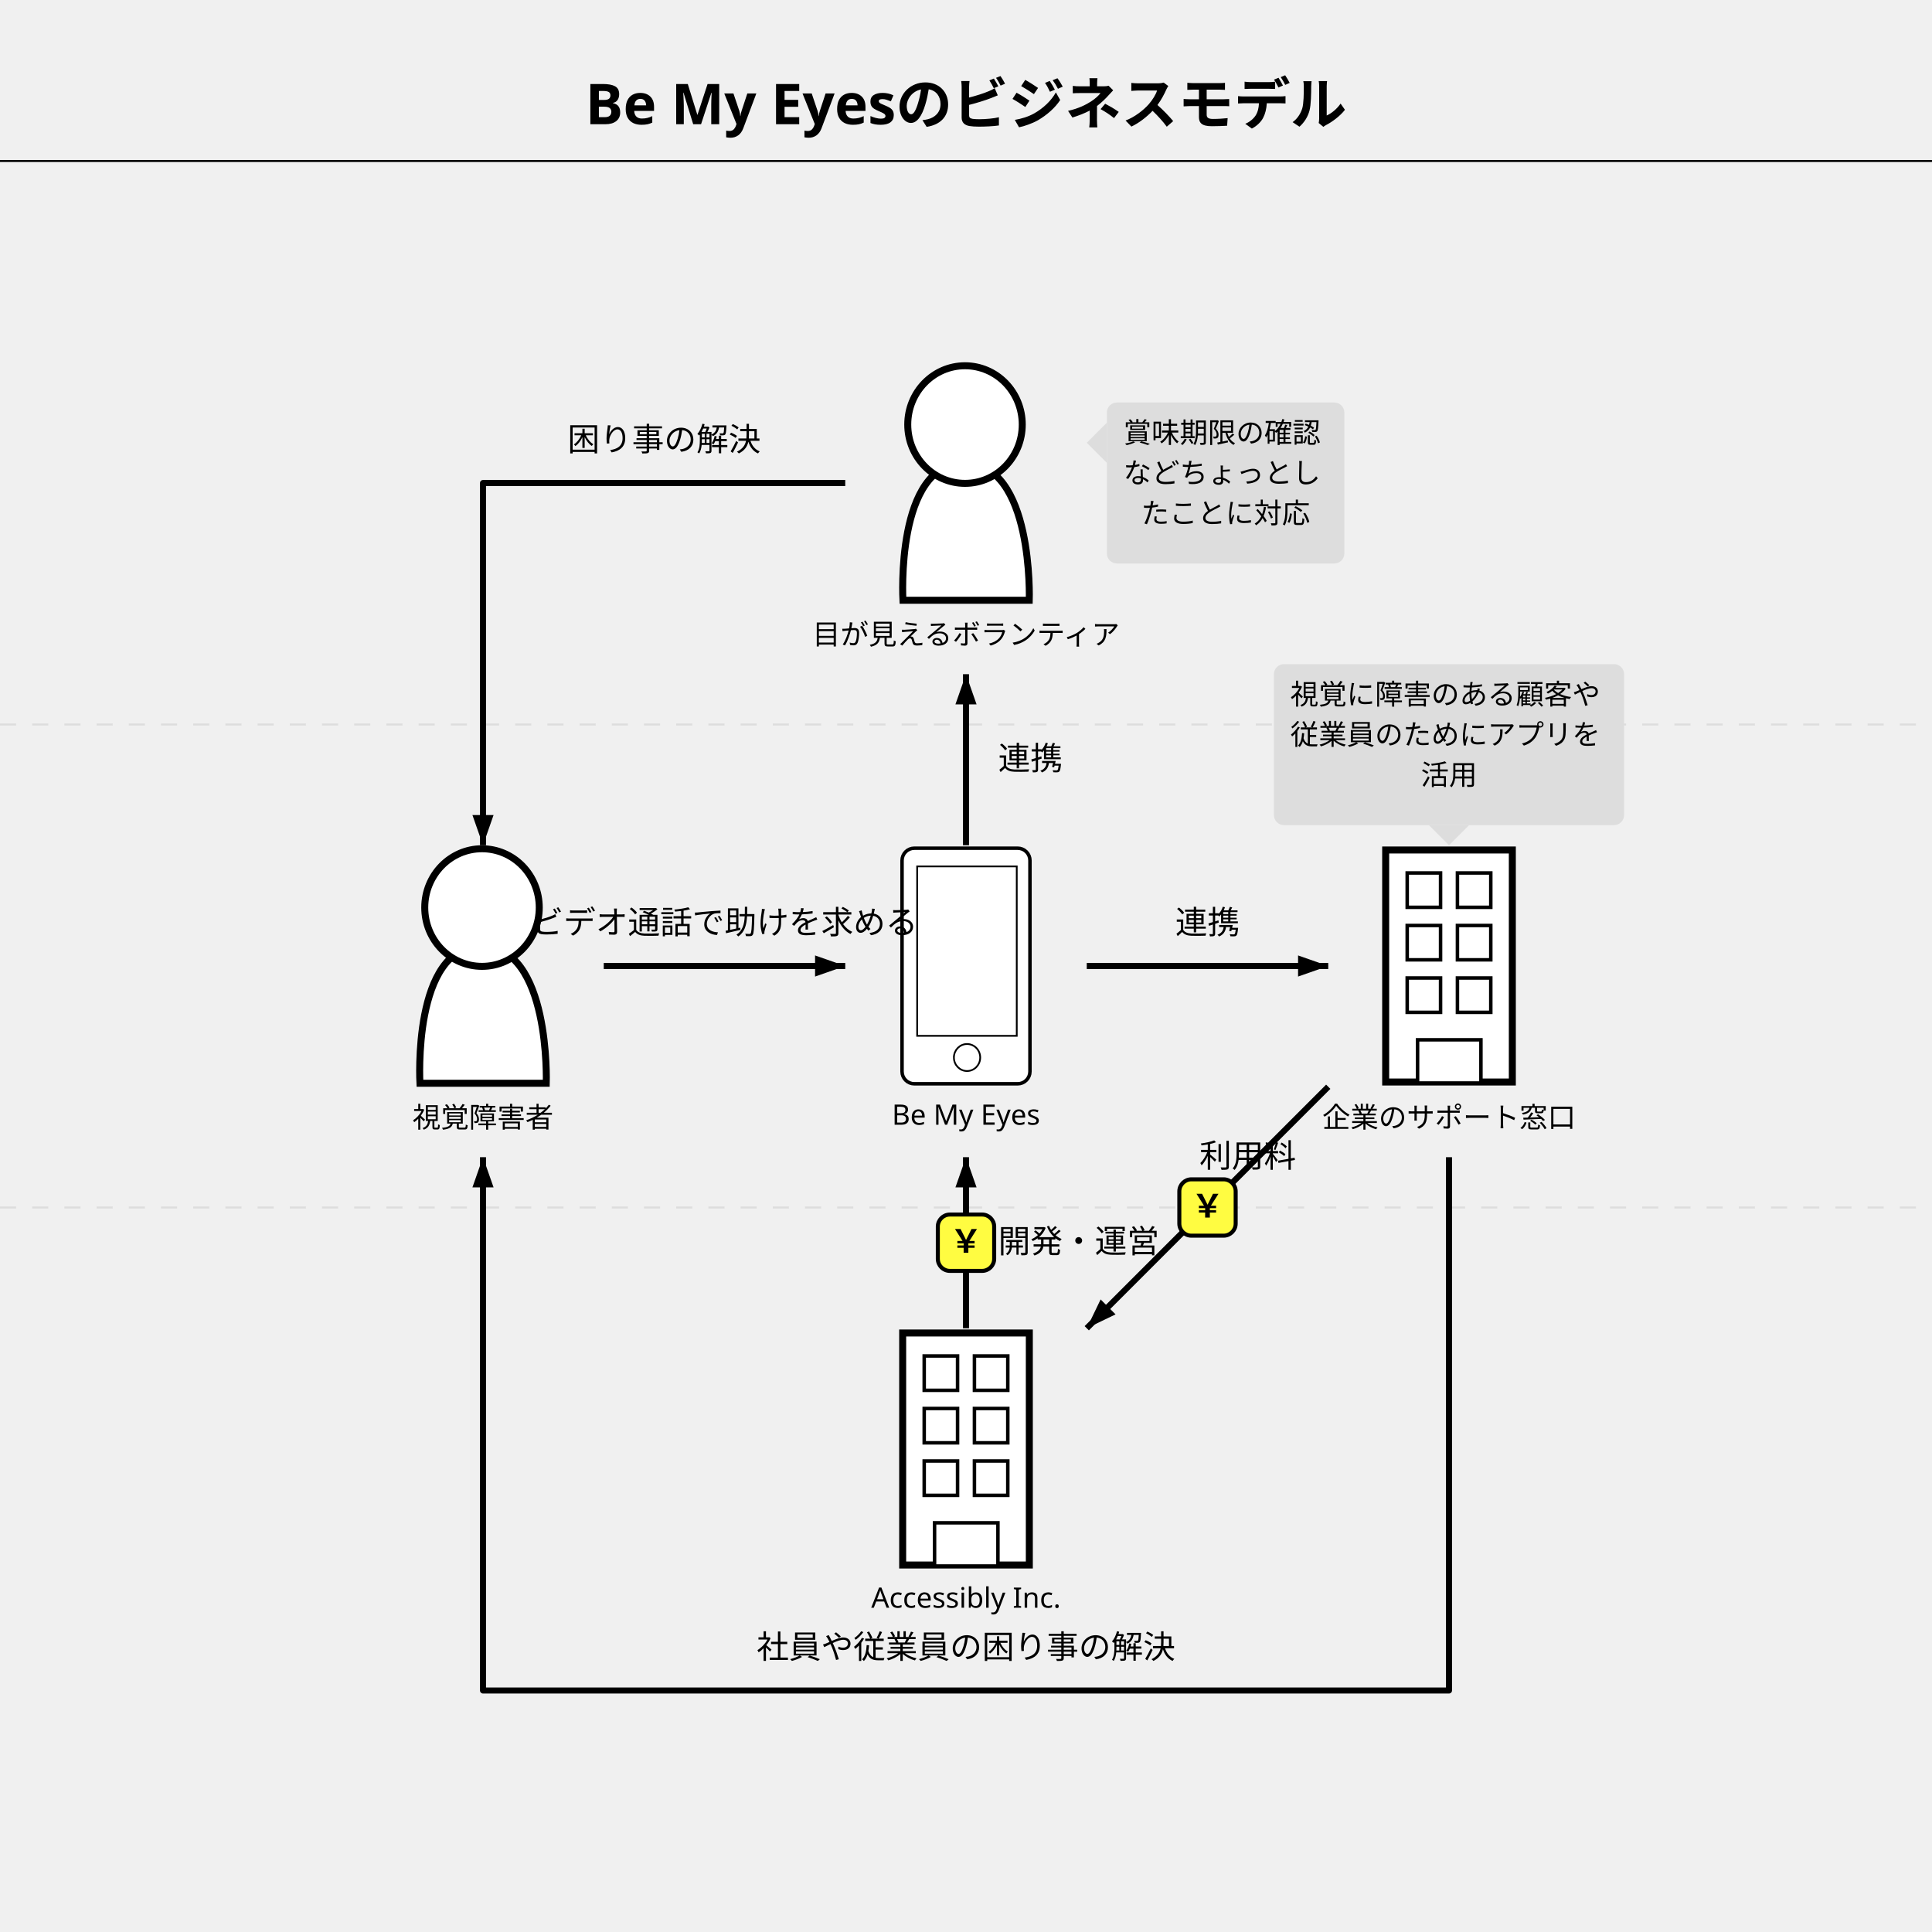
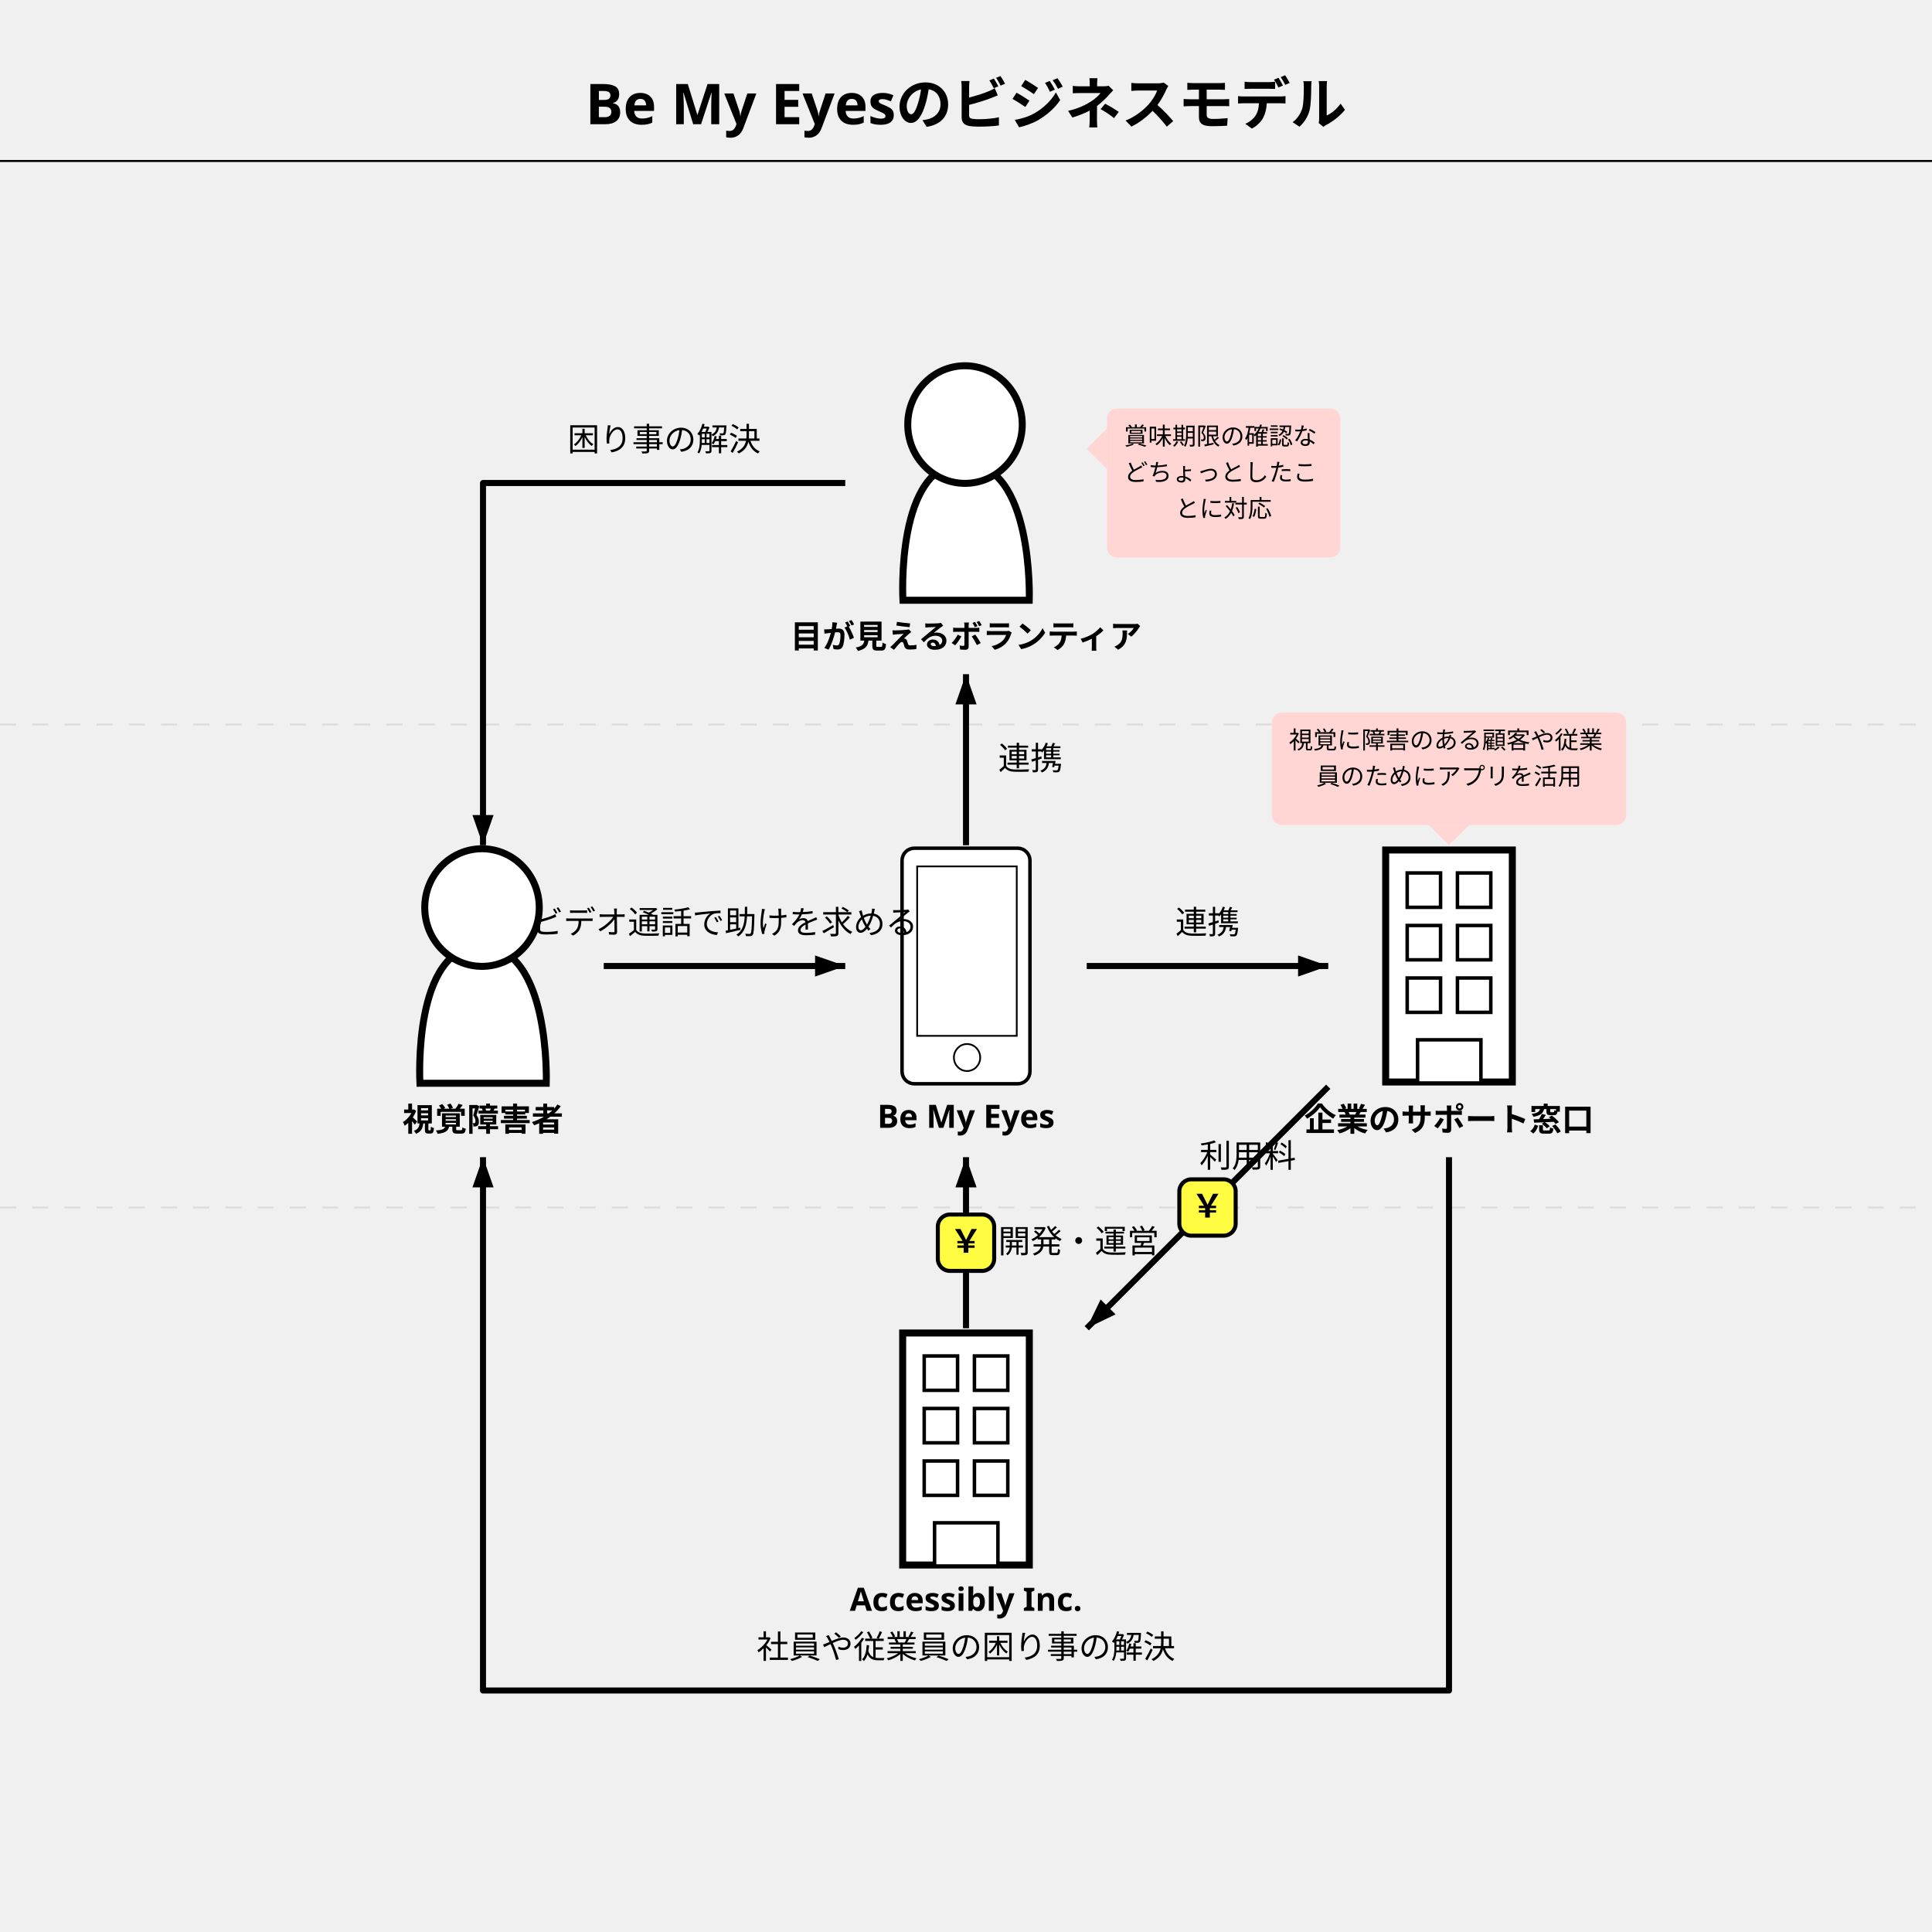
<svg xmlns="http://www.w3.org/2000/svg" version="1.1" viewBox="0.0 0.0 960.0 960.0" width="960" height="960">
  <text x="480.0" y="40" font-size="28" font-family="sans-serif" font-weight="bold" fill="#000000" text-anchor="middle" dominant-baseline="hanging">Be My Eyesのビジネスモデル</text>
  <line x1="0" y1="80" x2="960.0" y2="80" stroke="#000000" stroke-width="1" />
  <defs>
    <marker id="marker_object" markerWidth="5" markerHeight="3.5" refX="5" refY="1.75" orient="auto" markerUnits="strokeWidth">
      <path d="M 0,0 L 5,1.75 L 0,3.5 Z" fill="#000000" />
    </marker>
    <marker id="marker_money" markerWidth="5" markerHeight="3.5" refX="5" refY="1.75" orient="auto" markerUnits="strokeWidth">
      <path d="M 0,0 L 5,1.75 L 0,3.5 Z" fill="#000000" />
    </marker>
    <marker id="marker_information" markerWidth="5" markerHeight="3.5" refX="5" refY="1.75" orient="auto" markerUnits="strokeWidth">
      <path d="M 0,0 L 5,1.75 L 0,3.5 Z" fill="#000000" />
    </marker>
    <marker id="marker_other" markerWidth="5" markerHeight="3.5" refX="5" refY="1.75" orient="auto" markerUnits="strokeWidth">
      <path d="M 0,0 L 5,1.75 L 0,3.5 Z" fill="#000000" />
    </marker>
  </defs>
  <g id="grid_lines">
    <line x1="0" y1="360.0" x2="960.0" y2="360.0" stroke="#dddddd" stroke-width="1" stroke-dasharray="8,8" />
    <line x1="0" y1="600.0" x2="960.0" y2="600.0" stroke="#dddddd" stroke-width="1" stroke-dasharray="8,8" />
  </g>
  <g id="entities">
    <g id="entity_0" data-bizgram-object="entity" data-bizgram-type="user" data-bizgram-name="視覚障害者" data-bizgram-position="3">
      <g transform="translate(180.0, 420.0)">
        <g transform="translate(26.79084, 0.0)">
          <g transform="scale(3.282149, 3.282149)">
            <g transform="translate(-94.88189,-130.2193)">
              <g id="g1824">
                <path style="fill:none;stroke:none;stroke-width:0.998;stroke-linecap:round;stroke-linejoin:round" d="M 94.916,148.5 V 130.478 H 105 115.084 V 148.5 166.522 H 105 94.916 Z" id="path1111" />
                <g id="g1700" transform="translate(73.28155,-29.02709)">
                  <path fill="#ffffff" d="m 22.17,195.279 h 19.128 c 0,0 0.679,-20.77 -9.815,-20.77 -10.494,0 -9.313,20.77 -9.313,20.77 z" fill-rule="evenodd" id="path87" style="fill:none;stroke-width:0.265" />
                  <path stroke="#000000" stroke-width="1.058" stroke-miterlimit="400" stroke-linecap="butt" d="m 22.17,195.279 h 19.128 c 0,0 0.679,-20.77 -9.815,-20.77 -10.494,0 -9.313,20.77 -9.313,20.77 z" fill-rule="evenodd" id="path89" style="fill:#ffffff" />
                  <path fill="#ffffff" d="m 22.9,168.679 c 0,-4.917 3.881,-8.903 8.668,-8.903 2.299,0 4.504,0.938 6.129,2.608 1.626,1.67 2.539,3.934 2.539,6.295 0,4.917 -3.881,8.903 -8.668,8.903 -4.787,0 -8.668,-3.986 -8.668,-8.903 z" fill-rule="evenodd" id="path91" style="fill:none;stroke-width:0.265" />
                  <path stroke="#000000" stroke-width="1.058" stroke-miterlimit="400" stroke-linecap="butt" d="m 22.9,168.679 c 0,-4.917 3.881,-8.903 8.668,-8.903 2.299,0 4.504,0.938 6.129,2.608 1.626,1.67 2.539,3.934 2.539,6.295 0,4.917 -3.881,8.903 -8.668,8.903 -4.787,0 -8.668,-3.986 -8.668,-8.903 z" fill-rule="evenodd" id="path93" style="fill:#ffffff" />
                </g>
              </g>
            </g>
          </g>
        </g>
      </g>
-       <text x="240.0" y="548.0" font-size="14" font-family="sans-serif" text-anchor="middle" dominant-baseline="text-before-edge" fill="#000000">
+       <text x="240.0" y="548.0" font-size="16" font-family="sans-serif" font-weight="bold" text-anchor="middle" dominant-baseline="text-before-edge" fill="#000000">
        <tspan x="240.0" dy="0">視覚障害者</tspan>
      </text>
    </g>
    <g id="entity_1" data-bizgram-object="entity" data-bizgram-type="user" data-bizgram-name="目が見えるボランティア" data-bizgram-position="1">
      <g transform="translate(420.0, 180.0)">
        <g transform="translate(26.79084, 0.0)">
          <g transform="scale(3.282149, 3.282149)">
            <g transform="translate(-94.88189,-130.2193)">
              <g id="g1824">
                <path style="fill:none;stroke:none;stroke-width:0.998;stroke-linecap:round;stroke-linejoin:round" d="M 94.916,148.5 V 130.478 H 105 115.084 V 148.5 166.522 H 105 94.916 Z" id="path1111" />
                <g id="g1700" transform="translate(73.28155,-29.02709)">
                  <path fill="#ffffff" d="m 22.17,195.279 h 19.128 c 0,0 0.679,-20.77 -9.815,-20.77 -10.494,0 -9.313,20.77 -9.313,20.77 z" fill-rule="evenodd" id="path87" style="fill:none;stroke-width:0.265" />
                  <path stroke="#000000" stroke-width="1.058" stroke-miterlimit="400" stroke-linecap="butt" d="m 22.17,195.279 h 19.128 c 0,0 0.679,-20.77 -9.815,-20.77 -10.494,0 -9.313,20.77 -9.313,20.77 z" fill-rule="evenodd" id="path89" style="fill:#ffffff" />
                  <path fill="#ffffff" d="m 22.9,168.679 c 0,-4.917 3.881,-8.903 8.668,-8.903 2.299,0 4.504,0.938 6.129,2.608 1.626,1.67 2.539,3.934 2.539,6.295 0,4.917 -3.881,8.903 -8.668,8.903 -4.787,0 -8.668,-3.986 -8.668,-8.903 z" fill-rule="evenodd" id="path91" style="fill:none;stroke-width:0.265" />
                  <path stroke="#000000" stroke-width="1.058" stroke-miterlimit="400" stroke-linecap="butt" d="m 22.9,168.679 c 0,-4.917 3.881,-8.903 8.668,-8.903 2.299,0 4.504,0.938 6.129,2.608 1.626,1.67 2.539,3.934 2.539,6.295 0,4.917 -3.881,8.903 -8.668,8.903 -4.787,0 -8.668,-3.986 -8.668,-8.903 z" fill-rule="evenodd" id="path93" style="fill:#ffffff" />
                </g>
              </g>
            </g>
          </g>
        </g>
      </g>
-       <text x="480.0" y="308.0" font-size="14" font-family="sans-serif" text-anchor="middle" dominant-baseline="text-before-edge" fill="#000000">
+       <text x="480.0" y="308.0" font-size="16" font-family="sans-serif" font-weight="bold" text-anchor="middle" dominant-baseline="text-before-edge" fill="#000000">
        <tspan x="480.0" dy="0">目が見えるボランティア</tspan>
      </text>
    </g>
    <g id="entity_3" data-bizgram-object="entity" data-bizgram-type="smartphone" data-bizgram-name="Be My Eyes" data-bizgram-position="4">
      <g transform="translate(420.0, 420.0)">
        <g transform="translate(26.79084, 0.0)">
          <g transform="scale(3.282149, 3.282149)">
            <g transform="translate(-94.88189,-130.2193)">
              <path style="fill:none;stroke:none;stroke-width:0.998;stroke-linecap:round;stroke-linejoin:round" d="M 94.916,148.5 V 130.478 H 105 115.084 V 148.5 166.522 H 105 94.916 Z" id="path1111" />
              <g id="g27996" transform="translate(30.76236,-5.908436)">
                <path stroke="#000000" stroke-width="1.058" stroke-miterlimit="400" stroke-linecap="butt" d="m 64.821,138.434 c 0,-0.881 0.714,-1.595 1.595,-1.595 h 15.645 c 0.423,0 0.829,0.168 1.128,0.467 0.299,0.299 0.467,0.705 0.467,1.128 v 31.948 c 0,0.881 -0.714,1.595 -1.595,1.595 H 66.415 c -0.881,0 -1.595,-0.714 -1.595,-1.595 z" fill-rule="evenodd" id="path97" />
                <path fill="#ffffff" d="m 64.821,138.434 c 0,-0.881 0.714,-1.595 1.595,-1.595 h 15.645 c 0.423,0 0.829,0.168 1.128,0.467 0.299,0.299 0.467,0.705 0.467,1.128 v 31.948 c 0,0.881 -0.714,1.595 -1.595,1.595 H 66.415 c -0.881,0 -1.595,-0.714 -1.595,-1.595 z" fill-rule="evenodd" id="path95" style="stroke-width:0.265" />
                <path stroke="#000000" stroke-width="0.529" stroke-miterlimit="400" stroke-linecap="butt" d="m 66.976,139.462 h 14.812 v 25.387 H 66.976 Z" fill-rule="evenodd" id="path101" />
                <path fill="#ffffff" d="m 66.976,139.462 h 14.812 v 25.387 H 66.976 Z" fill-rule="evenodd" id="path99" style="stroke-width:0.265" />
                <path stroke="#000000" stroke-width="0.529" stroke-miterlimit="400" stroke-linecap="butt" d="m 72.539,168.264 c 0,-1.056 0.832,-1.912 1.859,-1.912 0.493,0 0.966,0.201 1.314,0.56 0.349,0.359 0.544,0.845 0.544,1.352 0,1.056 -0.832,1.912 -1.859,1.912 -1.027,0 -1.859,-0.856 -1.859,-1.912 z" fill-rule="evenodd" id="path105" />
                <path fill="#ffffff" d="m 72.539,168.264 c 0,-1.056 0.832,-1.912 1.859,-1.912 0.493,0 0.966,0.201 1.314,0.56 0.349,0.359 0.544,0.845 0.544,1.352 0,1.056 -0.832,1.912 -1.859,1.912 -1.027,0 -1.859,-0.856 -1.859,-1.912 z" fill-rule="evenodd" id="path103" style="stroke-width:0.265" />
              </g>
            </g>
          </g>
        </g>
      </g>
-       <text x="480.0" y="548.0" font-size="14" font-family="sans-serif" text-anchor="middle" dominant-baseline="text-before-edge" fill="#000000">
+       <text x="480.0" y="548.0" font-size="16" font-family="sans-serif" font-weight="bold" text-anchor="middle" dominant-baseline="text-before-edge" fill="#000000">
        <tspan x="480.0" dy="0">Be My Eyes</tspan>
      </text>
    </g>
    <g id="entity_4" data-bizgram-object="entity" data-bizgram-type="company" data-bizgram-name="企業のサポート窓口" data-bizgram-position="5">
      <g transform="translate(660.0, 420.0)">
        <g transform="translate(26.79084, 0.0)">
          <g transform="scale(3.282149, 3.282149)">
            <g transform="translate(-94.88189,-130.2193)">
              <path style="fill:none;stroke:none;stroke-width:0.998;stroke-linecap:round;stroke-linejoin:round" d="M 94.916,148.5 V 130.478 H 105 115.084 V 148.5 166.522 H 105 94.916 Z" id="path1111" />
              <g id="g2207" transform="translate(88.33292,-53.07004)">
                <path fill="#ffffff" d="M 7.08,184.008 H 26.255 v 35.125 H 7.08 Z" fill-rule="evenodd" id="path413" style="fill:#ffffff;stroke:#000000;stroke-width:0.265" />
                <path stroke="#000000" stroke-width="1.058" stroke-miterlimit="400" stroke-linecap="butt" d="M 7.08,184.008 H 26.255 v 35.125 H 7.08 Z" fill-rule="evenodd" id="path415" style="fill:#ffffff;stroke:#000000" />
                <path fill="#ffffff" d="m 10.339,187.485 h 5.05 v 5.2 h -5.05 z" fill-rule="evenodd" id="path417" style="fill:#ffffff;stroke:#000000;stroke-width:0.265" />
                <path stroke="#000000" stroke-width="0.529" stroke-miterlimit="400" stroke-linecap="butt" d="m 10.339,187.485 h 5.05 v 5.2 h -5.05 z" fill-rule="evenodd" id="path419" style="fill:#ffffff;stroke:#000000" />
                <path fill="#ffffff" d="m 17.944,187.485 h 5.05 v 5.2 h -5.05 z" fill-rule="evenodd" id="path421" style="fill:#ffffff;stroke:#000000;stroke-width:0.265" />
                <path stroke="#000000" stroke-width="0.529" stroke-miterlimit="400" stroke-linecap="butt" d="m 17.944,187.485 h 5.05 v 5.2 h -5.05 z" fill-rule="evenodd" id="path423" style="fill:#ffffff;stroke:#000000" />
                <path fill="#ffffff" d="m 10.339,195.435 h 5.05 v 5.2 h -5.05 z" fill-rule="evenodd" id="path425" style="fill:#ffffff;stroke:#000000;stroke-width:0.265" />
                <path stroke="#000000" stroke-width="0.529" stroke-miterlimit="400" stroke-linecap="butt" d="m 10.339,195.435 h 5.05 v 5.2 h -5.05 z" fill-rule="evenodd" id="path427" style="fill:#ffffff;stroke:#000000" />
                <path fill="#ffffff" d="m 17.944,195.435 h 5.05 v 5.2 h -5.05 z" fill-rule="evenodd" id="path429" style="fill:#ffffff;stroke:#000000;stroke-width:0.265" />
                <path stroke="#000000" stroke-width="0.529" stroke-miterlimit="400" stroke-linecap="butt" d="m 17.944,195.435 h 5.05 v 5.2 h -5.05 z" fill-rule="evenodd" id="path431" style="fill:#ffffff;stroke:#000000" />
                <path fill="#ffffff" d="m 10.339,203.386 h 5.05 v 5.2 h -5.05 z" fill-rule="evenodd" id="path433" style="fill:#ffffff;stroke:#000000;stroke-width:0.265" />
                <path stroke="#000000" stroke-width="0.529" stroke-miterlimit="400" stroke-linecap="butt" d="m 10.339,203.386 h 5.05 v 5.2 h -5.05 z" fill-rule="evenodd" id="path435" style="fill:#ffffff;stroke:#000000" />
                <path fill="#ffffff" d="m 17.944,203.386 h 5.05 v 5.2 h -5.05 z" fill-rule="evenodd" id="path437" style="fill:#ffffff;stroke:#000000;stroke-width:0.265" />
                <path stroke="#000000" stroke-width="0.529" stroke-miterlimit="400" stroke-linecap="butt" d="m 17.944,203.386 h 5.05 v 5.2 h -5.05 z" fill-rule="evenodd" id="path439" style="fill:#ffffff;stroke:#000000" />
                <path fill="#000000" fill-opacity="0" d="M 11.908,212.744 H 21.5 v 6.542 h -9.592 z" fill-rule="evenodd" id="path441" style="fill:#ffffff;stroke:#000000;stroke-width:0.265" />
                <path stroke="#000000" stroke-width="0.529" stroke-miterlimit="400" stroke-linecap="butt" d="M 11.908,212.744 H 21.5 v 6.542 h -9.592 z" fill-rule="evenodd" id="path443" style="fill:#ffffff;stroke:#000000" />
              </g>
            </g>
          </g>
        </g>
      </g>
-       <text x="720.0" y="548.0" font-size="14" font-family="sans-serif" text-anchor="middle" dominant-baseline="text-before-edge" fill="#000000">
+       <text x="720.0" y="548.0" font-size="16" font-family="sans-serif" font-weight="bold" text-anchor="middle" dominant-baseline="text-before-edge" fill="#000000">
        <tspan x="720.0" dy="0">企業のサポート窓口</tspan>
      </text>
    </g>
    <g id="entity_6" data-bizgram-object="entity" data-bizgram-type="company" data-bizgram-name="Accessibly Inc." data-bizgram-position="7">
      <g transform="translate(420.0, 660.0)">
        <g transform="translate(26.79084, 0.0)">
          <g transform="scale(3.282149, 3.282149)">
            <g transform="translate(-94.88189,-130.2193)">
              <path style="fill:none;stroke:none;stroke-width:0.998;stroke-linecap:round;stroke-linejoin:round" d="M 94.916,148.5 V 130.478 H 105 115.084 V 148.5 166.522 H 105 94.916 Z" id="path1111" />
              <g id="g2207" transform="translate(88.33292,-53.07004)">
                <path fill="#ffffff" d="M 7.08,184.008 H 26.255 v 35.125 H 7.08 Z" fill-rule="evenodd" id="path413" style="fill:#ffffff;stroke:#000000;stroke-width:0.265" />
                <path stroke="#000000" stroke-width="1.058" stroke-miterlimit="400" stroke-linecap="butt" d="M 7.08,184.008 H 26.255 v 35.125 H 7.08 Z" fill-rule="evenodd" id="path415" style="fill:#ffffff;stroke:#000000" />
                <path fill="#ffffff" d="m 10.339,187.485 h 5.05 v 5.2 h -5.05 z" fill-rule="evenodd" id="path417" style="fill:#ffffff;stroke:#000000;stroke-width:0.265" />
                <path stroke="#000000" stroke-width="0.529" stroke-miterlimit="400" stroke-linecap="butt" d="m 10.339,187.485 h 5.05 v 5.2 h -5.05 z" fill-rule="evenodd" id="path419" style="fill:#ffffff;stroke:#000000" />
                <path fill="#ffffff" d="m 17.944,187.485 h 5.05 v 5.2 h -5.05 z" fill-rule="evenodd" id="path421" style="fill:#ffffff;stroke:#000000;stroke-width:0.265" />
                <path stroke="#000000" stroke-width="0.529" stroke-miterlimit="400" stroke-linecap="butt" d="m 17.944,187.485 h 5.05 v 5.2 h -5.05 z" fill-rule="evenodd" id="path423" style="fill:#ffffff;stroke:#000000" />
                <path fill="#ffffff" d="m 10.339,195.435 h 5.05 v 5.2 h -5.05 z" fill-rule="evenodd" id="path425" style="fill:#ffffff;stroke:#000000;stroke-width:0.265" />
                <path stroke="#000000" stroke-width="0.529" stroke-miterlimit="400" stroke-linecap="butt" d="m 10.339,195.435 h 5.05 v 5.2 h -5.05 z" fill-rule="evenodd" id="path427" style="fill:#ffffff;stroke:#000000" />
                <path fill="#ffffff" d="m 17.944,195.435 h 5.05 v 5.2 h -5.05 z" fill-rule="evenodd" id="path429" style="fill:#ffffff;stroke:#000000;stroke-width:0.265" />
                <path stroke="#000000" stroke-width="0.529" stroke-miterlimit="400" stroke-linecap="butt" d="m 17.944,195.435 h 5.05 v 5.2 h -5.05 z" fill-rule="evenodd" id="path431" style="fill:#ffffff;stroke:#000000" />
                <path fill="#ffffff" d="m 10.339,203.386 h 5.05 v 5.2 h -5.05 z" fill-rule="evenodd" id="path433" style="fill:#ffffff;stroke:#000000;stroke-width:0.265" />
                <path stroke="#000000" stroke-width="0.529" stroke-miterlimit="400" stroke-linecap="butt" d="m 10.339,203.386 h 5.05 v 5.2 h -5.05 z" fill-rule="evenodd" id="path435" style="fill:#ffffff;stroke:#000000" />
                <path fill="#ffffff" d="m 17.944,203.386 h 5.05 v 5.2 h -5.05 z" fill-rule="evenodd" id="path437" style="fill:#ffffff;stroke:#000000;stroke-width:0.265" />
                <path stroke="#000000" stroke-width="0.529" stroke-miterlimit="400" stroke-linecap="butt" d="m 17.944,203.386 h 5.05 v 5.2 h -5.05 z" fill-rule="evenodd" id="path439" style="fill:#ffffff;stroke:#000000" />
                <path fill="#000000" fill-opacity="0" d="M 11.908,212.744 H 21.5 v 6.542 h -9.592 z" fill-rule="evenodd" id="path441" style="fill:#ffffff;stroke:#000000;stroke-width:0.265" />
                <path stroke="#000000" stroke-width="0.529" stroke-miterlimit="400" stroke-linecap="butt" d="M 11.908,212.744 H 21.5 v 6.542 h -9.592 z" fill-rule="evenodd" id="path443" style="fill:#ffffff;stroke:#000000" />
              </g>
            </g>
          </g>
        </g>
      </g>
-       <text x="480.0" y="788.0" font-size="14" font-family="sans-serif" text-anchor="middle" dominant-baseline="text-before-edge" fill="#000000">
+       <text x="480.0" y="788.0" font-size="16" font-family="sans-serif" font-weight="bold" text-anchor="middle" dominant-baseline="text-before-edge" fill="#000000">
        <tspan x="480.0" dy="0">Accessibly Inc.</tspan>
      </text>
    </g>
  </g>
  <g id="arrows">
    <g id="arrow_7" data-bizgram-object="arrow" data-bizgram-type="other" data-bizgram-name="ビデオ通話で助けを求める" data-bizgram-from="entity_0" data-bizgram-to="entity_3">
      <path d="M 300.0,480.0 L 420.0,480.0" stroke="#000000" stroke-width="3" fill="none" stroke-linejoin="round" marker-end="url(#marker_other)" />
      <text x="360.0" y="464.0" font-size="16" font-family="sans-serif" fill="#000000" text-anchor="middle">
        <tspan x="360.0" dy="0">ビデオ通話で助けを求める</tspan>
      </text>
    </g>
    <g id="arrow_8" data-bizgram-object="arrow" data-bizgram-type="other" data-bizgram-name="連携" data-bizgram-from="entity_3" data-bizgram-to="entity_1">
      <path d="M 480.0,420.0 L 480.0,335.0" stroke="#000000" stroke-width="3" fill="none" stroke-linejoin="round" marker-end="url(#marker_other)" />
      <text x="496.0" y="382.5" font-size="16" font-family="sans-serif" fill="#000000" text-anchor="start">
        <tspan x="496.0" dy="0">連携</tspan>
      </text>
    </g>
    <g id="arrow_9" data-bizgram-object="arrow" data-bizgram-type="other" data-bizgram-name="連携" data-bizgram-from="entity_3" data-bizgram-to="entity_4">
      <path d="M 540.0,480.0 L 660.0,480.0" stroke="#000000" stroke-width="3" fill="none" stroke-linejoin="round" marker-end="url(#marker_other)" />
      <text x="600.0" y="464.0" font-size="16" font-family="sans-serif" fill="#000000" text-anchor="middle">
        <tspan x="600.0" dy="0">連携</tspan>
      </text>
    </g>
    <g id="arrow_10" data-bizgram-object="arrow" data-bizgram-type="other" data-bizgram-name="困り事の解決" data-bizgram-from="entity_1" data-bizgram-to="entity_0">
      <path d="M 420.0,240.0 L 240.0,240.0 L 240.0,420.0" stroke="#000000" stroke-width="3" fill="none" stroke-linejoin="round" marker-end="url(#marker_other)" />
      <text x="330.0" y="224.0" font-size="16" font-family="sans-serif" fill="#000000" text-anchor="middle">
        <tspan x="330.0" dy="0">困り事の解決</tspan>
      </text>
    </g>
    <g id="arrow_11" data-bizgram-object="arrow" data-bizgram-type="other" data-bizgram-name="社員や従業員の困り事の解決" data-bizgram-from="entity_4" data-bizgram-to="entity_0">
      <path d="M 720.0,575.0 L 720.0,840.0 L 240.0,840.0 L 240.0,575.0" stroke="#000000" stroke-width="3" fill="none" stroke-linejoin="round" marker-end="url(#marker_other)" />
      <text x="480.0" y="824.0" font-size="16" font-family="sans-serif" fill="#000000" text-anchor="middle">
        <tspan x="480.0" dy="0">社員や従業員の困り事の解決</tspan>
      </text>
    </g>
    <g id="arrow_12" data-bizgram-object="arrow" data-bizgram-type="money" data-bizgram-name="開発・運営" data-bizgram-from="entity_6" data-bizgram-to="entity_3">
      <path d="M 480.0,660.0 L 480.0,575.0" stroke="#000000" stroke-width="3" fill="none" stroke-linejoin="round" marker-end="url(#marker_money)" />
      <text x="496.0" y="622.5" font-size="16" font-family="sans-serif" fill="#000000" text-anchor="start">
        <tspan x="496.0" dy="0">開発・運営</tspan>
      </text>
      <rect x="466.0" y="603.5" rx="6" ry="6" width="28" height="28" fill="#fffc41" stroke="#000000" stroke-width="2" />
      <text x="480.0" y="622.5" font-size="16" font-family="sans-serif" font-weight="bold" fill="#000000" text-anchor="middle">￥</text>
    </g>
    <g id="arrow_13" data-bizgram-object="arrow" data-bizgram-type="money" data-bizgram-name="利用料" data-bizgram-from="entity_4" data-bizgram-to="entity_6">
      <path d="M 660.0,540.0 L 540.0,660.0" stroke="#000000" stroke-width="3" fill="none" stroke-linejoin="round" marker-end="url(#marker_money)" />
      <text x="620.0" y="580.0" font-size="16" font-family="sans-serif" fill="#000000" text-anchor="middle">
        <tspan x="620.0" dy="0">利用料</tspan>
      </text>
      <rect x="586.0" y="586.0" rx="6" ry="6" width="28" height="28" fill="#fffc41" stroke="#000000" stroke-width="2" />
      <text x="600.0" y="605.0" font-size="16" font-family="sans-serif" font-weight="bold" fill="#000000" text-anchor="middle">￥</text>
    </g>
  </g>
  <g id="comments">
    <g id="comment_5">
-       <rect x="633.0" y="330.0" width="174" height="80" rx="5" ry="5" fill="#dddddd" stroke="none" />
-       <polygon points="710.0,410.0 720.0,420.0 730.0,410.0" fill="#dddddd" />
-       <text x="720.0" y="350.0" font-size="14" font-family="sans-serif" text-anchor="middle" fill="#000000">
-         <tspan x="720.0" dy="0">視覚に障害のある顧客や</tspan>
-         <tspan x="720.0" dy="20">従業員のためにアプリを</tspan>
-         <tspan x="720.0" dy="20">活用</tspan>
+       <rect x="632.0" y="354.0" width="176" height="56" rx="5" ry="5" fill="#ffd6d4" stroke="none" />
+       <polygon points="710.0,410.0 720.0,420.0 730.0,410.0" fill="#ffd6d4" />
+       <text x="720.0" y="372.0" font-size="12" font-family="sans-serif" text-anchor="middle" fill="#000000">
+         <tspan x="720.0" dy="0">視覚に障害のある顧客や従業</tspan>
+         <tspan x="720.0" dy="18">員のためにアプリを活用</tspan>
      </text>
    </g>
    <g id="comment_2">
-       <rect x="550.0" y="200.0" width="118" height="80" rx="5" ry="5" fill="#dddddd" stroke="none" />
-       <polygon points="550.0,210.0 540.0,220.0 550.0,230.0" fill="#dddddd" />
-       <text x="609.0" y="220.0" font-size="14" font-family="sans-serif" text-anchor="middle" fill="#000000">
-         <tspan x="609.0" dy="0">賞味期限の確認</tspan>
-         <tspan x="609.0" dy="20">などちょっとし</tspan>
-         <tspan x="609.0" dy="20">たことに対応</tspan>
+       <rect x="550.0" y="203.0" width="116" height="74" rx="5" ry="5" fill="#ffd6d4" stroke="none" />
+       <polygon points="550.0,213.0 540.0,223.0 550.0,233.0" fill="#ffd6d4" />
+       <text x="608.0" y="221.0" font-size="12" font-family="sans-serif" text-anchor="middle" fill="#000000">
+         <tspan x="608.0" dy="0">賞味期限の確認な</tspan>
+         <tspan x="608.0" dy="18">どちょっとしたこ</tspan>
+         <tspan x="608.0" dy="18">とに対応</tspan>
      </text>
    </g>
  </g>
</svg>
